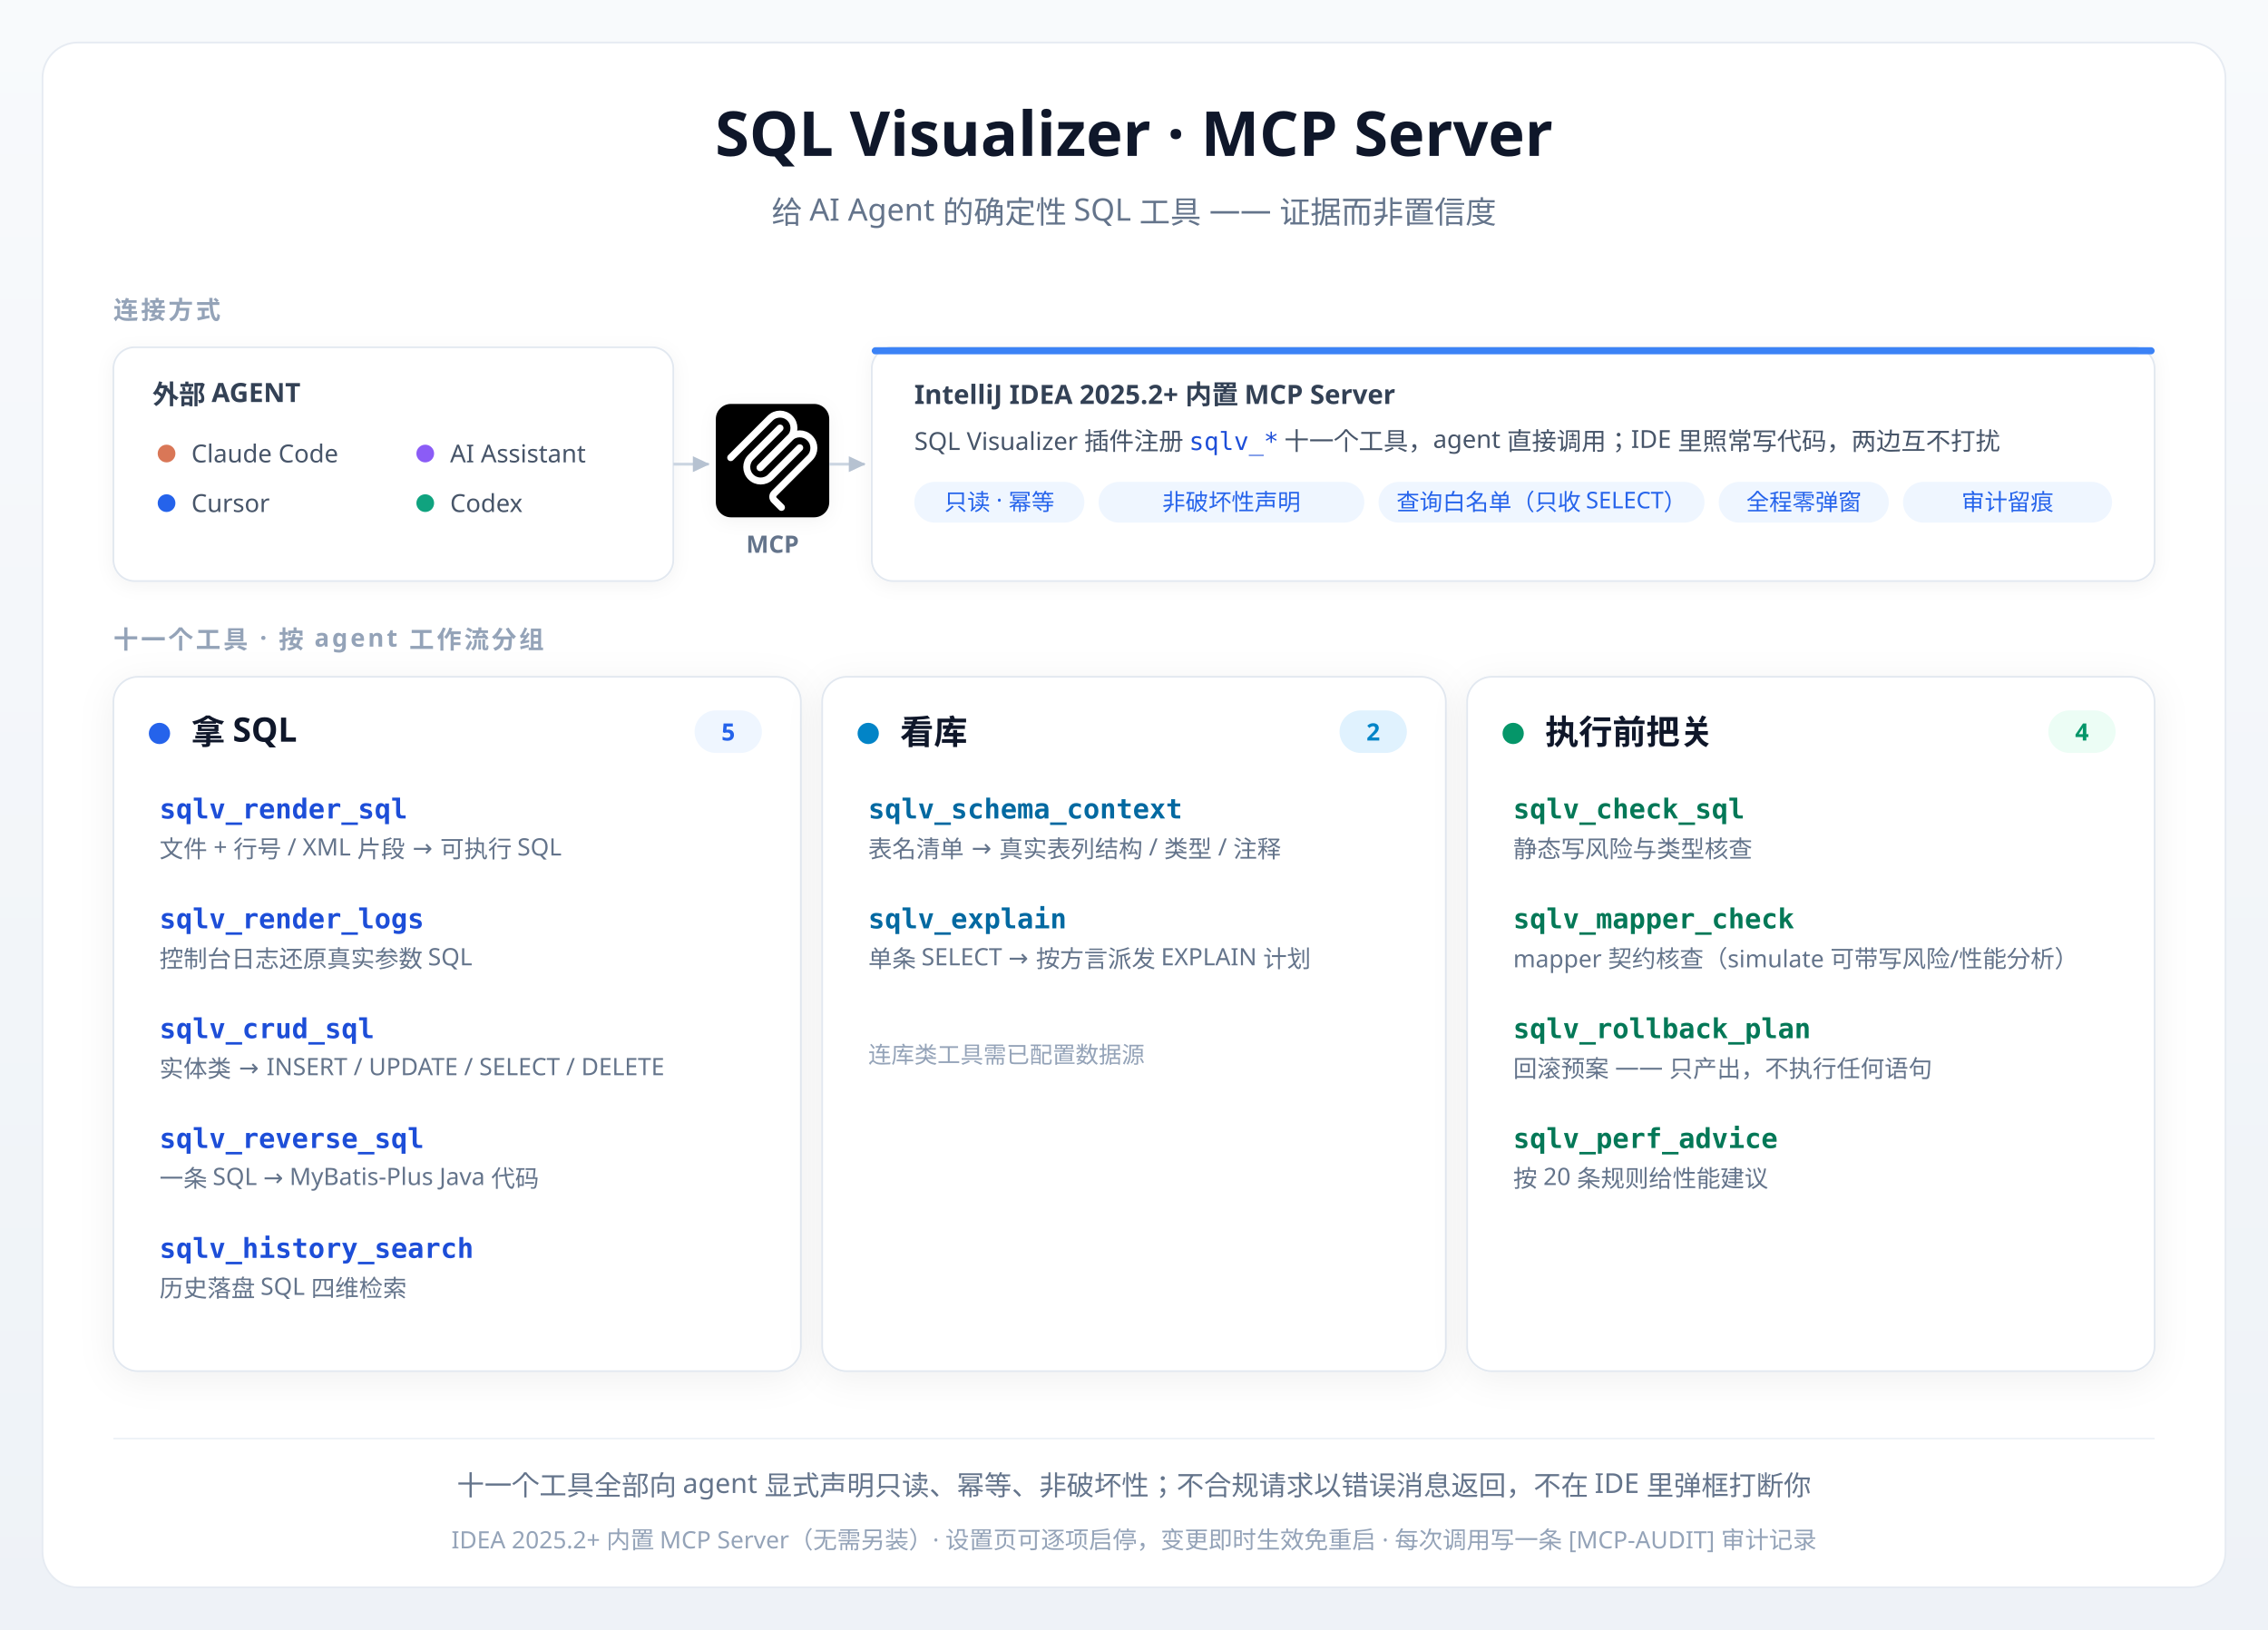
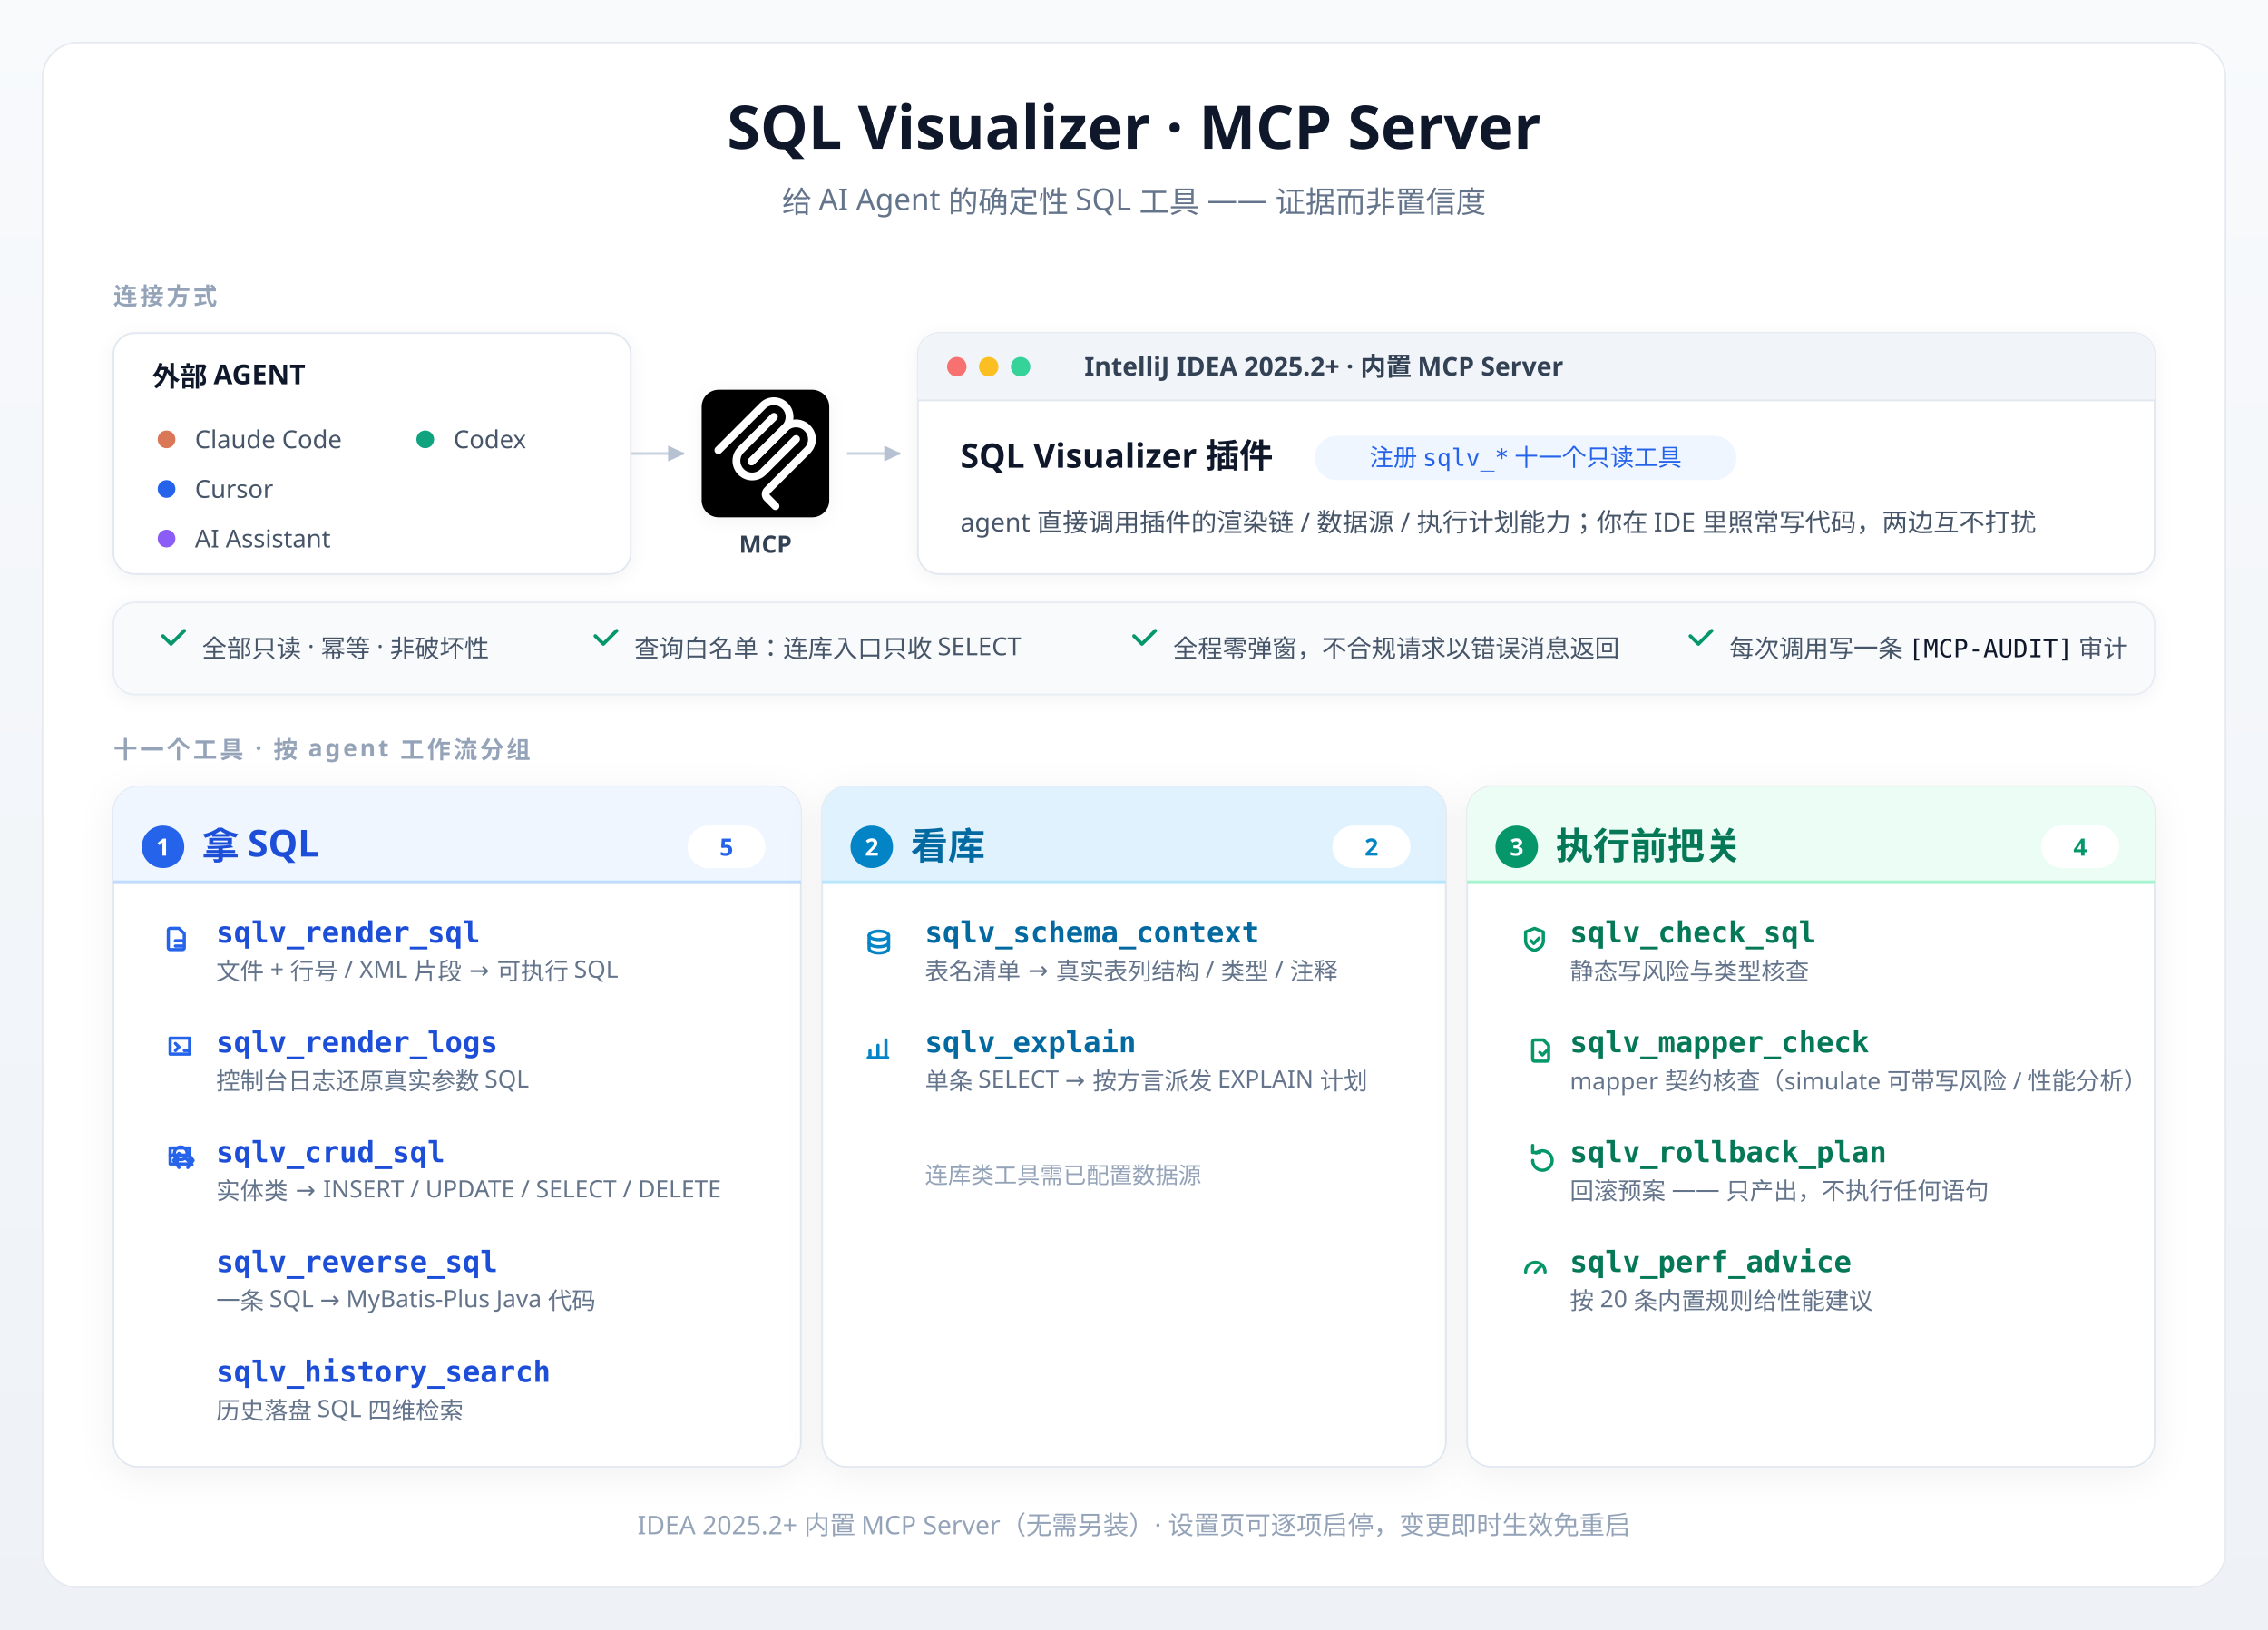
<svg xmlns="http://www.w3.org/2000/svg" width="1280" height="920" viewBox="0 0 1280 920">
  <defs>
    <linearGradient id="page" x1="0" y1="0" x2="0" y2="1">
      <stop offset="0" stop-color="#f8fafc" />
      <stop offset="1" stop-color="#eef2f7" />
    </linearGradient>
    <filter id="card" x="-20%" y="-20%" width="140%" height="140%">
      <feDropShadow dx="0" dy="4" stdDeviation="10" flood-color="#0f172a" flood-opacity="0.06" />
    </filter>
    <filter id="soft" x="-20%" y="-20%" width="140%" height="140%">
      <feDropShadow dx="0" dy="2" stdDeviation="5" flood-color="#0f172a" flood-opacity="0.05" />
    </filter>
    <marker id="arrow" viewBox="0 0 10 10" refX="8.5" refY="5" markerWidth="7" markerHeight="7" orient="auto-start-reverse">
      <path d="M 0.5 1 L 9 5 L 0.5 9 z" fill="#b6c2d1" />
    </marker>
  </defs>
  <rect width="1280" height="920" fill="url(#page)" />
  <rect x="24" y="24" width="1232" height="872" rx="20" fill="#ffffff" stroke="#e6ebf2" />
  <g font-family="system-ui, 'Segoe UI', 'PingFang SC', 'Microsoft YaHei', sans-serif">
-     <text x="640" y="88" text-anchor="middle" font-size="35" font-weight="700" fill="#0f172a">SQL Visualizer · MCP Server</text>
-     <text x="640" y="126" text-anchor="middle" font-size="17.5" fill="#64748b">给 AI Agent 的确定性 SQL 工具 —— 证据而非置信度</text>
-     <text x="64" y="180" font-size="14" font-weight="600" fill="#94a3b8" letter-spacing="1.5">连接方式</text>
+     <text x="640" y="84" text-anchor="middle" font-size="34" font-weight="700" fill="#0f172a">SQL Visualizer · MCP Server</text>
+     <text x="640" y="120" text-anchor="middle" font-size="17" fill="#64748b">给 AI Agent 的确定性 SQL 工具 —— 证据而非置信度</text>
+     <text x="64" y="172" font-size="13.5" font-weight="600" fill="#94a3b8" letter-spacing="1.5">连接方式</text>
    <g filter="url(#soft)">
-       <rect x="64" y="196" width="316" height="132" rx="12" fill="#ffffff" stroke="#e2e8f0" />
+       <rect x="64" y="188" width="292" height="136" rx="12" fill="#ffffff" stroke="#e2e8f0" />
    </g>
-     <text x="86" y="228" font-size="15" font-weight="600" fill="#334155">外部 AGENT</text>
+     <text x="86" y="218" font-size="15.5" font-weight="600" fill="#0f172a">外部 AGENT</text>
    <g font-size="14" fill="#475569">
-       <circle cx="94" cy="256" r="5" fill="#d97757" />
-       <text x="108" y="261">Claude Code</text>
-       <circle cx="94" cy="284" r="5" fill="#2563eb" />
-       <text x="108" y="289">Cursor</text>
-       <circle cx="240" cy="256" r="5" fill="#8b5cf6" />
-       <text x="254" y="261">AI Assistant</text>
-       <circle cx="240" cy="284" r="5" fill="#10a37f" />
-       <text x="254" y="289">Codex</text>
+       <circle cx="94" cy="248" r="5" fill="#d97757" />
+       <text x="110" y="253">Claude Code</text>
+       <circle cx="94" cy="276" r="5" fill="#2563eb" />
+       <text x="110" y="281">Cursor</text>
+       <circle cx="94" cy="304" r="5" fill="#8b5cf6" />
+       <text x="110" y="309">AI Assistant</text>
+       <circle cx="240" cy="248" r="5" fill="#10a37f" />
+       <text x="256" y="253">Codex</text>
    </g>
+     <path d="M 356 256 L 386 256" fill="none" stroke="#cbd5e1" stroke-width="1.6" marker-end="url(#arrow)" />
    <g filter="url(#soft)">
-       <svg x="404" y="228" width="64" height="64" viewBox="0 0 180 180" fill="none">
+       <svg x="396" y="220" width="72" height="72" viewBox="0 0 180 180" fill="none">
        <rect width="180" height="180" rx="24" fill="black" />
        <mask id="mcp-official-mask" style="mask-type:luminance" maskUnits="userSpaceOnUse" x="7" y="7" width="166" height="166">
          <path d="M173 7H7V173H173V7Z" fill="white" />
        </mask>
        <g mask="url(#mcp-official-mask)">
          <path d="M23.6 85.253L86.202 22.651C94.846 14.007 108.86 14.007 117.503 22.651C126.147 31.294 126.147 45.308 117.503 53.952L70.225 101.23" stroke="white" stroke-width="11.067" stroke-linecap="round" />
          <path d="M70.879 100.578L117.504 53.952C126.148 45.308 140.163 45.308 148.806 53.952L149.132 54.278C157.776 62.922 157.776 76.936 149.132 85.579L92.514 142.198C89.633 145.079 89.633 149.75 92.514 152.631L104.14 164.257" stroke="white" stroke-width="11.067" stroke-linecap="round" />
          <path d="M101.853 38.301L55.553 84.601C46.909 93.245 46.909 107.258 55.553 115.902C64.197 124.546 78.211 124.546 86.854 115.902L133.154 69.603" stroke="white" stroke-width="11.067" stroke-linecap="round" />
        </g>
      </svg>
    </g>
-     <text x="436" y="312" text-anchor="middle" font-size="13.5" font-weight="600" fill="#64748b">MCP</text>
+     <text x="432" y="312" text-anchor="middle" font-size="13.5" font-weight="600" fill="#334155">MCP</text>
+     <path d="M 478 256 L 508 256" fill="none" stroke="#cbd5e1" stroke-width="1.6" marker-end="url(#arrow)" />
    <g filter="url(#soft)">
-       <rect x="492" y="196" width="724" height="132" rx="12" fill="#ffffff" stroke="#e2e8f0" />
-       <rect x="492" y="196" width="724" height="4" rx="2" fill="#3b82f6" />
+       <rect x="518" y="188" width="698" height="136" rx="12" fill="#ffffff" stroke="#e2e8f0" />
+       <path d="M 518 200 a 12 12 0 0 1 12 -12 h 674 a 12 12 0 0 1 12 12 v 26 h -698 z" fill="#f1f5f9" />
+       <line x1="518" y1="226" x2="1216" y2="226" stroke="#e2e8f0" />
+       <circle cx="540" cy="207" r="5.5" fill="#f87171" />
+       <circle cx="558" cy="207" r="5.5" fill="#fbbf24" />
+       <circle cx="576" cy="207" r="5.5" fill="#34d399" />
    </g>
-     <text x="516" y="228" font-size="15" font-weight="600" fill="#334155">IntelliJ IDEA 2025.2+ 内置 MCP Server</text>
-     <text x="516" y="254" font-size="14" fill="#475569">SQL Visualizer 插件注册 <tspan font-family="ui-monospace, 'SFMono-Regular', Consolas, monospace" fill="#1d4ed8">sqlv_*</tspan> 十一个工具，agent 直接调用；IDE 里照常写代码，两边互不打扰</text>
-     <g font-size="13" fill="#2563eb">
-       <rect x="516" y="272" width="96" height="23" rx="11.5" fill="#eff6ff" />
-       <text x="564" y="288" text-anchor="middle">只读 · 幂等</text>
-       <rect x="620" y="272" width="150" height="23" rx="11.5" fill="#eff6ff" />
-       <text x="695" y="288" text-anchor="middle">非破坏性声明</text>
-       <rect x="778" y="272" width="184" height="23" rx="11.5" fill="#eff6ff" />
-       <text x="870" y="288" text-anchor="middle">查询白名单（只收 SELECT）</text>
-       <rect x="970" y="272" width="96" height="23" rx="11.5" fill="#eff6ff" />
-       <text x="1018" y="288" text-anchor="middle">全程零弹窗</text>
-       <rect x="1074" y="272" width="118" height="23" rx="11.5" fill="#eff6ff" />
-       <text x="1133" y="288" text-anchor="middle">审计留痕</text>
+     <text x="612" y="212" font-size="14.5" font-weight="600" fill="#334155">IntelliJ IDEA 2025.2+ · 内置 MCP Server</text>
+     <text x="542" y="264" font-size="19" font-weight="600" fill="#0f172a">SQL Visualizer 插件</text>
+     <rect x="742" y="246" width="238" height="25" rx="12.5" fill="#eff6ff" />
+     <text x="861" y="263" text-anchor="middle" font-size="13.5" fill="#2563eb">注册 <tspan font-family="ui-monospace, 'SFMono-Regular', Consolas, monospace">sqlv_*</tspan> 十一个只读工具</text>
+     <text x="542" y="300" font-size="14.5" fill="#475569">agent 直接调用插件的渲染链 / 数据源 / 执行计划能力；你在 IDE 里照常写代码，两边互不打扰</text>
+     <g filter="url(#soft)">
+       <rect x="64" y="340" width="1152" height="52" rx="12" fill="#f8fafc" stroke="#e8edf4" />
    </g>
-     <path d="M 380 262 L 400 262" fill="none" stroke="#cbd5e1" stroke-width="1.6" marker-end="url(#arrow)" />
-     <path d="M 468 262 L 488 262" fill="none" stroke="#cbd5e1" stroke-width="1.6" marker-end="url(#arrow)" />
-     <text x="64" y="366" font-size="14" font-weight="600" fill="#94a3b8" letter-spacing="1.5">十一个工具 · 按 agent 工作流分组</text>
+     <g fill="#475569" font-size="14">
+       <path d="M 92 359 l 4.5 4.5 L 104 356" fill="none" stroke="#059669" stroke-width="2" stroke-linecap="round" stroke-linejoin="round" />
+       <text x="114" y="371">全部只读 · 幂等 · 非破坏性</text>
+       <path d="M 336 359 l 4.5 4.5 L 348 356" fill="none" stroke="#059669" stroke-width="2" stroke-linecap="round" stroke-linejoin="round" />
+       <text x="358" y="371">查询白名单：连库入口只收 SELECT</text>
+       <path d="M 640 359 l 4.5 4.5 L 652 356" fill="none" stroke="#059669" stroke-width="2" stroke-linecap="round" stroke-linejoin="round" />
+       <text x="662" y="371">全程零弹窗，不合规请求以错误消息返回</text>
+       <path d="M 954 359 l 4.5 4.5 L 966 356" fill="none" stroke="#059669" stroke-width="2" stroke-linecap="round" stroke-linejoin="round" />
+       <text x="976" y="371">每次调用写一条 <tspan font-family="ui-monospace, 'SFMono-Regular', Consolas, monospace" fill="#0f172a">[MCP-AUDIT]</tspan> 审计</text>
+     </g>
+     <text x="64" y="428" font-size="13.5" font-weight="600" fill="#94a3b8" letter-spacing="1.5">十一个工具 · 按 agent 工作流分组</text>
    <g filter="url(#card)">
-       <rect x="64" y="382" width="388" height="392" rx="14" fill="#ffffff" stroke="#e2e8f0" />
+       <rect x="64" y="444" width="388" height="384" rx="14" fill="#ffffff" stroke="#e2e8f0" />
+       <path d="M 64 458 a 14 14 0 0 1 14 -14 h 360 a 14 14 0 0 1 14 14 v 40 h -388 z" fill="#eff6ff" />
+       <line x1="64" y1="498" x2="452" y2="498" stroke="#bfdbfe" stroke-width="2" />
    </g>
-     <circle cx="90" cy="414" r="6" fill="#2563eb" />
-     <text x="108" y="420" font-size="19" font-weight="600" fill="#0f172a">拿 SQL</text>
-     <rect x="392" y="401" width="38" height="24" rx="12" fill="#eff6ff" />
-     <text x="411" y="418" text-anchor="middle" font-size="13.5" font-weight="600" fill="#2563eb">5</text>
-     <g font-family="ui-monospace, 'SFMono-Regular', Consolas, monospace" font-size="15.5" font-weight="600" fill="#1d4ed8">
-       <text x="90" y="462">sqlv_render_sql</text>
-       <text x="90" y="524">sqlv_render_logs</text>
-       <text x="90" y="586">sqlv_crud_sql</text>
-       <text x="90" y="648">sqlv_reverse_sql</text>
-       <text x="90" y="710">sqlv_history_search</text>
+     <circle cx="92" cy="478" r="12" fill="#2563eb" />
+     <text x="92" y="483" text-anchor="middle" font-size="13.5" font-weight="700" fill="#ffffff">1</text>
+     <text x="114" y="485" font-size="21" font-weight="700" fill="#1d4ed8">拿 SQL</text>
+     <rect x="388" y="466" width="44" height="24" rx="12" fill="#ffffff" />
+     <text x="410" y="483" text-anchor="middle" font-size="13.5" font-weight="700" fill="#2563eb">5</text>
+     <g stroke="#2563eb" stroke-width="1.8" fill="none" stroke-linecap="round" stroke-linejoin="round">
+       <path d="M96 524h5l3 3v8a1 1 0 0 1-1 1h-7a1 1 0 0 1-1-1v-10a1 1 0 0 1 1-1z" />
+       <path d="M99 531h4M99 534h4" />
+       <path d="M96 586h11v9h-11z" />
+       <path d="M99 589l2 2-2 2M104 593h2.5" />
+       <path d="M96 648h11v9h-11z" />
+       <path d="M96 652h11M100 652v5" />
+       <path d="M101 651l-3 4 3 4M106 651l3 4-3 4" />
+       <circle cx="102" cy="651" r="3.6" />
+       <path d="M105 654l3.4 3.4" />
+     </g>
+     <g font-family="ui-monospace, 'SFMono-Regular', Consolas, monospace" font-size="16.5" font-weight="600" fill="#1d4ed8">
+       <text x="122" y="532">sqlv_render_sql</text>
+       <text x="122" y="594">sqlv_render_logs</text>
+       <text x="122" y="656">sqlv_crud_sql</text>
+       <text x="122" y="718">sqlv_reverse_sql</text>
+       <text x="122" y="780">sqlv_history_search</text>
    </g>
    <g font-size="13.5" fill="#64748b">
-       <text x="90" y="484">文件 + 行号 / XML 片段 → 可执行 SQL</text>
-       <text x="90" y="546">控制台日志还原真实参数 SQL</text>
-       <text x="90" y="608">实体类 → INSERT / UPDATE / SELECT / DELETE</text>
-       <text x="90" y="670">一条 SQL → MyBatis-Plus Java 代码</text>
-       <text x="90" y="732">历史落盘 SQL 四维检索</text>
+       <text x="122" y="553">文件 + 行号 / XML 片段 → 可执行 SQL</text>
+       <text x="122" y="615">控制台日志还原真实参数 SQL</text>
+       <text x="122" y="677">实体类 → INSERT / UPDATE / SELECT / DELETE</text>
+       <text x="122" y="739">一条 SQL → MyBatis-Plus Java 代码</text>
+       <text x="122" y="801">历史落盘 SQL 四维检索</text>
    </g>
    <g filter="url(#card)">
-       <rect x="464" y="382" width="352" height="392" rx="14" fill="#ffffff" stroke="#e2e8f0" />
+       <rect x="464" y="444" width="352" height="384" rx="14" fill="#ffffff" stroke="#e2e8f0" />
+       <path d="M 464 458 a 14 14 0 0 1 14 -14 h 324 a 14 14 0 0 1 14 14 v 40 h -352 z" fill="#e0f2fe" />
+       <line x1="464" y1="498" x2="816" y2="498" stroke="#bae6fd" stroke-width="2" />
    </g>
-     <circle cx="490" cy="414" r="6" fill="#0284c7" />
-     <text x="508" y="420" font-size="19" font-weight="600" fill="#0f172a">看库</text>
-     <rect x="756" y="401" width="38" height="24" rx="12" fill="#e0f2fe" />
-     <text x="775" y="418" text-anchor="middle" font-size="13.5" font-weight="600" fill="#0284c7">2</text>
-     <g font-family="ui-monospace, 'SFMono-Regular', Consolas, monospace" font-size="15.5" font-weight="600" fill="#0369a1">
-       <text x="490" y="462">sqlv_schema_context</text>
-       <text x="490" y="524">sqlv_explain</text>
+     <circle cx="492" cy="478" r="12" fill="#0284c7" />
+     <text x="492" y="483" text-anchor="middle" font-size="13.5" font-weight="700" fill="#ffffff">2</text>
+     <text x="514" y="485" font-size="21" font-weight="700" fill="#0369a1">看库</text>
+     <rect x="752" y="466" width="44" height="24" rx="12" fill="#ffffff" />
+     <text x="774" y="483" text-anchor="middle" font-size="13.5" font-weight="700" fill="#0284c7">2</text>
+     <g stroke="#0284c7" stroke-width="1.8" fill="none" stroke-linecap="round" stroke-linejoin="round">
+       <ellipse cx="496" cy="528" rx="5.5" ry="2.4" />
+       <path d="M490.5 528v7.5c0 1.3 2.5 2.4 5.5 2.4s5.5-1.1 5.5-2.4V528" />
+       <path d="M490.5 532c0 1.3 2.5 2.4 5.5 2.4s5.5-1.1 5.5-2.4" />
+       <path d="M491 597v-4M495.5 597v-7M500 597v-10M490 597h11" />
+     </g>
+     <g font-family="ui-monospace, 'SFMono-Regular', Consolas, monospace" font-size="16.5" font-weight="600" fill="#0369a1">
+       <text x="522" y="532">sqlv_schema_context</text>
+       <text x="522" y="594">sqlv_explain</text>
    </g>
    <g font-size="13.5" fill="#64748b">
-       <text x="490" y="484">表名清单 → 真实表列结构 / 类型 / 注释</text>
-       <text x="490" y="546">单条 SELECT → 按方言派发 EXPLAIN 计划</text>
+       <text x="522" y="553">表名清单 → 真实表列结构 / 类型 / 注释</text>
+       <text x="522" y="615">单条 SELECT → 按方言派发 EXPLAIN 计划</text>
    </g>
-     <text x="490" y="600" font-size="13" fill="#94a3b8">连库类工具需已配置数据源</text>
+     <text x="522" y="668" font-size="13" fill="#94a3b8">连库类工具需已配置数据源</text>
    <g filter="url(#card)">
-       <rect x="828" y="382" width="388" height="392" rx="14" fill="#ffffff" stroke="#e2e8f0" />
+       <rect x="828" y="444" width="388" height="384" rx="14" fill="#ffffff" stroke="#e2e8f0" />
+       <path d="M 828 458 a 14 14 0 0 1 14 -14 h 360 a 14 14 0 0 1 14 14 v 40 h -388 z" fill="#ecfdf5" />
+       <line x1="828" y1="498" x2="1216" y2="498" stroke="#a7f3d0" stroke-width="2" />
    </g>
-     <circle cx="854" cy="414" r="6" fill="#059669" />
-     <text x="872" y="420" font-size="19" font-weight="600" fill="#0f172a">执行前把关</text>
-     <rect x="1156" y="401" width="38" height="24" rx="12" fill="#ecfdf5" />
-     <text x="1175" y="418" text-anchor="middle" font-size="13.5" font-weight="600" fill="#059669">4</text>
-     <g font-family="ui-monospace, 'SFMono-Regular', Consolas, monospace" font-size="15.5" font-weight="600" fill="#047857">
-       <text x="854" y="462">sqlv_check_sql</text>
-       <text x="854" y="524">sqlv_mapper_check</text>
-       <text x="854" y="586">sqlv_rollback_plan</text>
-       <text x="854" y="648">sqlv_perf_advice</text>
+     <circle cx="856" cy="478" r="12" fill="#059669" />
+     <text x="856" y="483" text-anchor="middle" font-size="13.5" font-weight="700" fill="#ffffff">3</text>
+     <text x="878" y="485" font-size="21" font-weight="700" fill="#047857">执行前把关</text>
+     <rect x="1152" y="466" width="44" height="24" rx="12" fill="#ffffff" />
+     <text x="1174" y="483" text-anchor="middle" font-size="13.5" font-weight="700" fill="#059669">4</text>
+     <g stroke="#059669" stroke-width="1.8" fill="none" stroke-linecap="round" stroke-linejoin="round">
+       <path d="M866 524l5 2v5c0 3-2.2 4.6-5 5.5-2.8-.9-5-2.5-5-5.5v-5z" />
+       <path d="M864 531l1.6 1.6 3-3.1" />
+       <path d="M866 587h5l3 3v8a1 1 0 0 1-1 1h-7a1 1 0 0 1-1-1v-10a1 1 0 0 1 1-1z" />
+       <path d="M869 594l1.5 1.5 3-3" />
+       <path d="M865 655a5.5 5.5 0 1 0 2-4.2" />
+       <path d="M865 646.5v4h4" />
+       <path d="M861 718a5.5 5.5 0 0 1 11 0" />
+       <path d="M866.5 718l3-3.2" />
+     </g>
+     <g font-family="ui-monospace, 'SFMono-Regular', Consolas, monospace" font-size="16.5" font-weight="600" fill="#047857">
+       <text x="886" y="532">sqlv_check_sql</text>
+       <text x="886" y="594">sqlv_mapper_check</text>
+       <text x="886" y="656">sqlv_rollback_plan</text>
+       <text x="886" y="718">sqlv_perf_advice</text>
    </g>
    <g font-size="13.5" fill="#64748b">
-       <text x="854" y="484">静态写风险与类型核查</text>
-       <text x="854" y="546">mapper 契约核查（simulate 可带写风险/性能分析）</text>
-       <text x="854" y="608">回滚预案 —— 只产出，不执行任何语句</text>
-       <text x="854" y="670">按 20 条规则给性能建议</text>
+       <text x="886" y="553">静态写风险与类型核查</text>
+       <text x="886" y="615">mapper 契约核查（simulate 可带写风险 / 性能分析）</text>
+       <text x="886" y="677">回滚预案 —— 只产出，不执行任何语句</text>
+       <text x="886" y="739">按 20 条内置规则给性能建议</text>
    </g>
-     <line x1="64" y1="812" x2="1216" y2="812" stroke="#eef2f7" />
-     <text x="640" y="844" text-anchor="middle" font-size="15.5" fill="#64748b">十一个工具全部向 agent 显式声明只读、幂等、非破坏性；不合规请求以错误消息返回，不在 IDE 里弹框打断你</text>
-     <text x="640" y="874" text-anchor="middle" font-size="13.5" fill="#94a3b8">IDEA 2025.2+ 内置 MCP Server（无需另装）· 设置页可逐项启停，变更即时生效免重启 · 每次调用写一条 [MCP-AUDIT] 审计记录</text>
+     <text x="640" y="866" text-anchor="middle" font-size="14.5" fill="#94a3b8">IDEA 2025.2+ 内置 MCP Server（无需另装）· 设置页可逐项启停，变更即时生效免重启</text>
  </g>
</svg>
